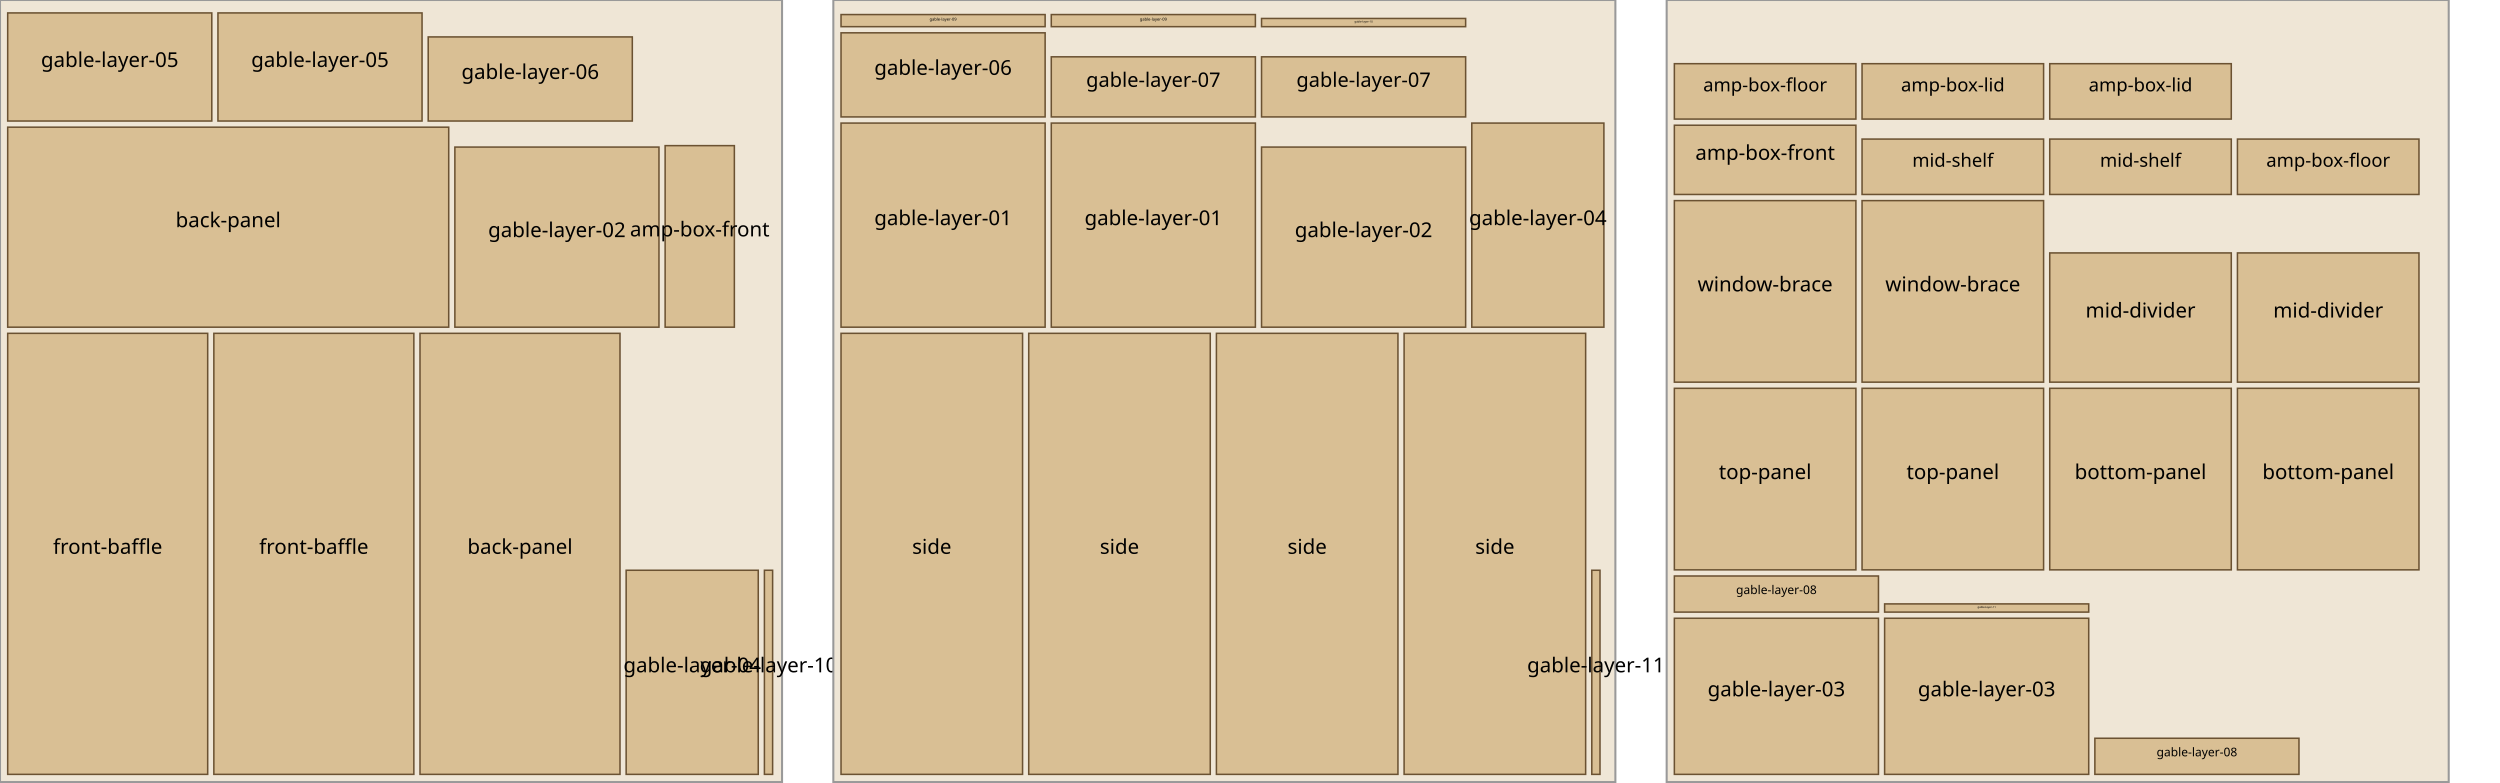
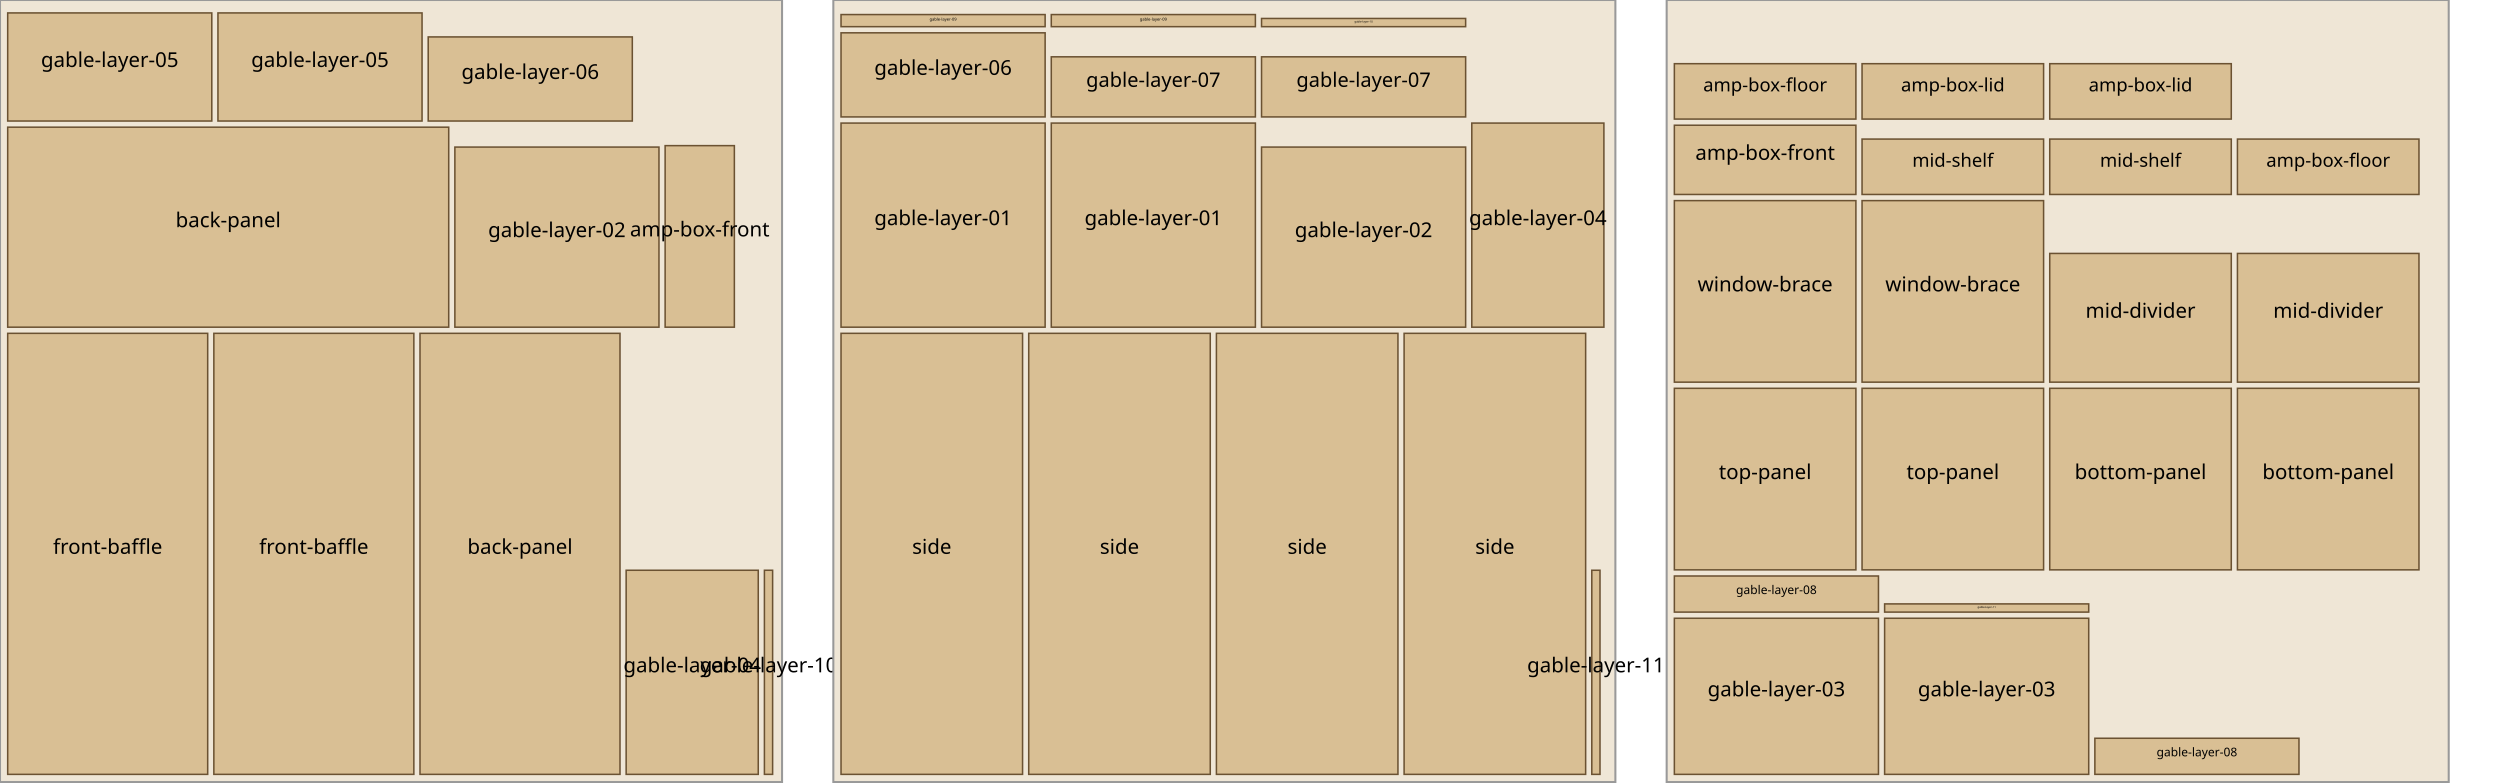
<svg xmlns="http://www.w3.org/2000/svg" viewBox="0 0 4875 1525" width="1218.75" height="381.25">
  <rect x="0" y="0" width="1525" height="1525" fill="#efe6d6" stroke="#999" stroke-width="4" />
  <rect x="15.0" y="650.0" width="390.0" height="860.0" fill="#d9bf94" stroke="#6b5232" stroke-width="3" />
  <text x="210.0" y="1080.0" font-size="40" text-anchor="middle" font-family="sans-serif">front-baffle</text>
  <rect x="417.0" y="650.0" width="390.0" height="860.0" fill="#d9bf94" stroke="#6b5232" stroke-width="3" />
  <text x="612.0" y="1080.0" font-size="40" text-anchor="middle" font-family="sans-serif">front-baffle</text>
  <rect x="819.0" y="650.0" width="390.0" height="860.0" fill="#d9bf94" stroke="#6b5232" stroke-width="3" />
  <text x="1014.0" y="1080.0" font-size="40" text-anchor="middle" font-family="sans-serif">back-panel</text>
  <rect x="15.0" y="248.0" width="860.0" height="390.0" fill="#d9bf94" stroke="#6b5232" stroke-width="3" />
  <text x="445.0" y="443.0" font-size="40" text-anchor="middle" font-family="sans-serif">back-panel</text>
  <rect x="887.0" y="286.8" width="398.0" height="351.2" fill="#d9bf94" stroke="#6b5232" stroke-width="3" />
  <text x="1086.0" y="462.4" font-size="40" text-anchor="middle" font-family="sans-serif">gable-layer-02</text>
  <rect x="1221.0" y="1112.0" width="257.6" height="398.0" fill="#d9bf94" stroke="#6b5232" stroke-width="3" />
  <text x="1349.8" y="1311.0" font-size="40" text-anchor="middle" font-family="sans-serif">gable-layer-04</text>
  <rect x="15.0" y="25.2" width="398.0" height="210.8" fill="#d9bf94" stroke="#6b5232" stroke-width="3" />
  <text x="214.0" y="130.6" font-size="40" text-anchor="middle" font-family="sans-serif">gable-layer-05</text>
  <rect x="425.0" y="25.2" width="398.0" height="210.8" fill="#d9bf94" stroke="#6b5232" stroke-width="3" />
  <text x="624.0" y="130.6" font-size="40" text-anchor="middle" font-family="sans-serif">gable-layer-05</text>
  <rect x="835.0" y="72.0" width="398.0" height="164.0" fill="#d9bf94" stroke="#6b5232" stroke-width="3" />
  <text x="1034.0" y="154.0" font-size="40" text-anchor="middle" font-family="sans-serif">gable-layer-06</text>
  <rect x="1490.6" y="1112.0" width="16.0" height="398.0" fill="#d9bf94" stroke="#6b5232" stroke-width="3" />
  <text x="1498.6" y="1311.0" font-size="40" text-anchor="middle" font-family="sans-serif">gable-layer-10</text>
  <rect x="1297.0" y="284.0" width="135.0" height="354.0" fill="#d9bf94" stroke="#6b5232" stroke-width="3" />
  <text x="1364.5" y="461.0" font-size="40" text-anchor="middle" font-family="sans-serif">amp-box-front</text>
  <rect x="1625" y="0" width="1525" height="1525" fill="#efe6d6" stroke="#999" stroke-width="4" />
  <rect x="1640.0" y="650.0" width="354.0" height="860.0" fill="#d9bf94" stroke="#6b5232" stroke-width="3" />
  <text x="1817.0" y="1080.0" font-size="40" text-anchor="middle" font-family="sans-serif">side</text>
  <rect x="2006.0" y="650.0" width="354.0" height="860.0" fill="#d9bf94" stroke="#6b5232" stroke-width="3" />
  <text x="2183.0" y="1080.0" font-size="40" text-anchor="middle" font-family="sans-serif">side</text>
  <rect x="2372.0" y="650.0" width="354.0" height="860.0" fill="#d9bf94" stroke="#6b5232" stroke-width="3" />
  <text x="2549.0" y="1080.0" font-size="40" text-anchor="middle" font-family="sans-serif">side</text>
  <rect x="2738.0" y="650.0" width="354.0" height="860.0" fill="#d9bf94" stroke="#6b5232" stroke-width="3" />
  <text x="2915.0" y="1080.0" font-size="40" text-anchor="middle" font-family="sans-serif">side</text>
  <rect x="1640.0" y="240.0" width="398.0" height="398.0" fill="#d9bf94" stroke="#6b5232" stroke-width="3" />
  <text x="1839.0" y="439.0" font-size="40" text-anchor="middle" font-family="sans-serif">gable-layer-01</text>
  <rect x="2050.0" y="240.0" width="398.0" height="398.0" fill="#d9bf94" stroke="#6b5232" stroke-width="3" />
  <text x="2249.0" y="439.0" font-size="40" text-anchor="middle" font-family="sans-serif">gable-layer-01</text>
  <rect x="2460.0" y="286.8" width="398.0" height="351.2" fill="#d9bf94" stroke="#6b5232" stroke-width="3" />
  <text x="2659.0" y="462.4" font-size="40" text-anchor="middle" font-family="sans-serif">gable-layer-02</text>
  <rect x="2870.0" y="240.0" width="257.6" height="398.0" fill="#d9bf94" stroke="#6b5232" stroke-width="3" />
  <text x="2998.8" y="439.0" font-size="40" text-anchor="middle" font-family="sans-serif">gable-layer-04</text>
  <rect x="1640.0" y="64.0" width="398.0" height="164.0" fill="#d9bf94" stroke="#6b5232" stroke-width="3" />
  <text x="1839.0" y="146.0" font-size="40" text-anchor="middle" font-family="sans-serif">gable-layer-06</text>
  <rect x="2050.0" y="110.8" width="398.0" height="117.2" fill="#d9bf94" stroke="#6b5232" stroke-width="3" />
  <text x="2249.0" y="169.4" font-size="39.067" text-anchor="middle" font-family="sans-serif">gable-layer-07</text>
  <rect x="2460.0" y="110.8" width="398.0" height="117.2" fill="#d9bf94" stroke="#6b5232" stroke-width="3" />
  <text x="2659.0" y="169.4" font-size="39.067" text-anchor="middle" font-family="sans-serif">gable-layer-07</text>
  <rect x="1640.0" y="28.4" width="398.0" height="23.6" fill="#d9bf94" stroke="#6b5232" stroke-width="3" />
  <text x="1839.0" y="40.2" font-size="7.867" text-anchor="middle" font-family="sans-serif">gable-layer-09</text>
  <rect x="2050.0" y="28.4" width="398.0" height="23.6" fill="#d9bf94" stroke="#6b5232" stroke-width="3" />
  <text x="2249.0" y="40.2" font-size="7.867" text-anchor="middle" font-family="sans-serif">gable-layer-09</text>
  <rect x="2460.0" y="36.0" width="398.0" height="16.0" fill="#d9bf94" stroke="#6b5232" stroke-width="3" />
  <text x="2659.0" y="44.0" font-size="5.333" text-anchor="middle" font-family="sans-serif">gable-layer-10</text>
  <rect x="3104.0" y="1112.0" width="16.0" height="398.0" fill="#d9bf94" stroke="#6b5232" stroke-width="3" />
  <text x="3112.0" y="1311.0" font-size="40" text-anchor="middle" font-family="sans-serif">gable-layer-11</text>
  <rect x="3250" y="0" width="1525" height="1525" fill="#efe6d6" stroke="#999" stroke-width="4" />
  <rect x="3265.0" y="1205.6" width="398.0" height="304.4" fill="#d9bf94" stroke="#6b5232" stroke-width="3" />
  <text x="3464.0" y="1357.8" font-size="40" text-anchor="middle" font-family="sans-serif">gable-layer-03</text>
  <rect x="3675.0" y="1205.6" width="398.0" height="304.4" fill="#d9bf94" stroke="#6b5232" stroke-width="3" />
  <text x="3874.0" y="1357.8" font-size="40" text-anchor="middle" font-family="sans-serif">gable-layer-03</text>
  <rect x="4085.0" y="1439.6" width="398.0" height="70.4" fill="#d9bf94" stroke="#6b5232" stroke-width="3" />
  <text x="4284.0" y="1474.8" font-size="23.467" text-anchor="middle" font-family="sans-serif">gable-layer-08</text>
  <rect x="3265.0" y="1123.2" width="398.0" height="70.4" fill="#d9bf94" stroke="#6b5232" stroke-width="3" />
  <text x="3464.0" y="1158.4" font-size="23.467" text-anchor="middle" font-family="sans-serif">gable-layer-08</text>
  <rect x="3675.0" y="1177.6" width="398.0" height="16.0" fill="#d9bf94" stroke="#6b5232" stroke-width="3" />
  <text x="3874.0" y="1185.6" font-size="5.333" text-anchor="middle" font-family="sans-serif">gable-layer-11</text>
  <rect x="3265.0" y="757.2" width="354.0" height="354.0" fill="#d9bf94" stroke="#6b5232" stroke-width="3" />
  <text x="3442.0" y="934.2" font-size="40" text-anchor="middle" font-family="sans-serif">top-panel</text>
  <rect x="3631.0" y="757.2" width="354.0" height="354.0" fill="#d9bf94" stroke="#6b5232" stroke-width="3" />
  <text x="3808.0" y="934.2" font-size="40" text-anchor="middle" font-family="sans-serif">top-panel</text>
  <rect x="3997.0" y="757.2" width="354.0" height="354.0" fill="#d9bf94" stroke="#6b5232" stroke-width="3" />
  <text x="4174.0" y="934.2" font-size="40" text-anchor="middle" font-family="sans-serif">bottom-panel</text>
  <rect x="4363.0" y="757.2" width="354.0" height="354.0" fill="#d9bf94" stroke="#6b5232" stroke-width="3" />
  <text x="4540.0" y="934.2" font-size="40" text-anchor="middle" font-family="sans-serif">bottom-panel</text>
  <rect x="3265.0" y="391.2" width="354.0" height="354.0" fill="#d9bf94" stroke="#6b5232" stroke-width="3" />
  <text x="3442.0" y="568.2" font-size="40" text-anchor="middle" font-family="sans-serif">window-brace</text>
  <rect x="3631.0" y="391.2" width="354.0" height="354.0" fill="#d9bf94" stroke="#6b5232" stroke-width="3" />
  <text x="3808.0" y="568.2" font-size="40" text-anchor="middle" font-family="sans-serif">window-brace</text>
-   <rect x="3997.0" y="493.2" width="354.0" height="252.0" fill="#d9bf94" stroke="#6b5232" stroke-width="3" />
-   <text x="4174.0" y="619.2" font-size="40" text-anchor="middle" font-family="sans-serif">mid-divider</text>
-   <rect x="4363.0" y="493.2" width="354.0" height="252.0" fill="#d9bf94" stroke="#6b5232" stroke-width="3" />
-   <text x="4540.0" y="619.2" font-size="40" text-anchor="middle" font-family="sans-serif">mid-divider</text>
+   <rect x="3997.0" y="494.2" width="354.0" height="251.0" fill="#d9bf94" stroke="#6b5232" stroke-width="3" />
+   <text x="4174.0" y="619.7" font-size="40" text-anchor="middle" font-family="sans-serif">mid-divider</text>
+   <rect x="4363.0" y="494.2" width="354.0" height="251.0" fill="#d9bf94" stroke="#6b5232" stroke-width="3" />
+   <text x="4540.0" y="619.7" font-size="40" text-anchor="middle" font-family="sans-serif">mid-divider</text>
  <rect x="3265.0" y="244.2" width="354.0" height="135.0" fill="#d9bf94" stroke="#6b5232" stroke-width="3" />
  <text x="3442.0" y="311.7" font-size="40" text-anchor="middle" font-family="sans-serif">amp-box-front</text>
  <rect x="3631.0" y="271.2" width="354.0" height="108.0" fill="#d9bf94" stroke="#6b5232" stroke-width="3" />
  <text x="3808.0" y="325.2" font-size="36.0" text-anchor="middle" font-family="sans-serif">mid-shelf</text>
  <rect x="3997.0" y="271.2" width="354.0" height="108.0" fill="#d9bf94" stroke="#6b5232" stroke-width="3" />
  <text x="4174.0" y="325.2" font-size="36.0" text-anchor="middle" font-family="sans-serif">mid-shelf</text>
  <rect x="4363.0" y="271.2" width="354.0" height="108.0" fill="#d9bf94" stroke="#6b5232" stroke-width="3" />
  <text x="4540.0" y="325.2" font-size="36.0" text-anchor="middle" font-family="sans-serif">amp-box-floor</text>
  <rect x="3265.0" y="124.2" width="354.0" height="108.0" fill="#d9bf94" stroke="#6b5232" stroke-width="3" />
  <text x="3442.0" y="178.2" font-size="36.0" text-anchor="middle" font-family="sans-serif">amp-box-floor</text>
  <rect x="3631.0" y="124.2" width="354.0" height="108.0" fill="#d9bf94" stroke="#6b5232" stroke-width="3" />
  <text x="3808.0" y="178.2" font-size="36.0" text-anchor="middle" font-family="sans-serif">amp-box-lid</text>
  <rect x="3997.0" y="124.2" width="354.0" height="108.0" fill="#d9bf94" stroke="#6b5232" stroke-width="3" />
  <text x="4174.0" y="178.2" font-size="36.0" text-anchor="middle" font-family="sans-serif">amp-box-lid</text>
</svg>
